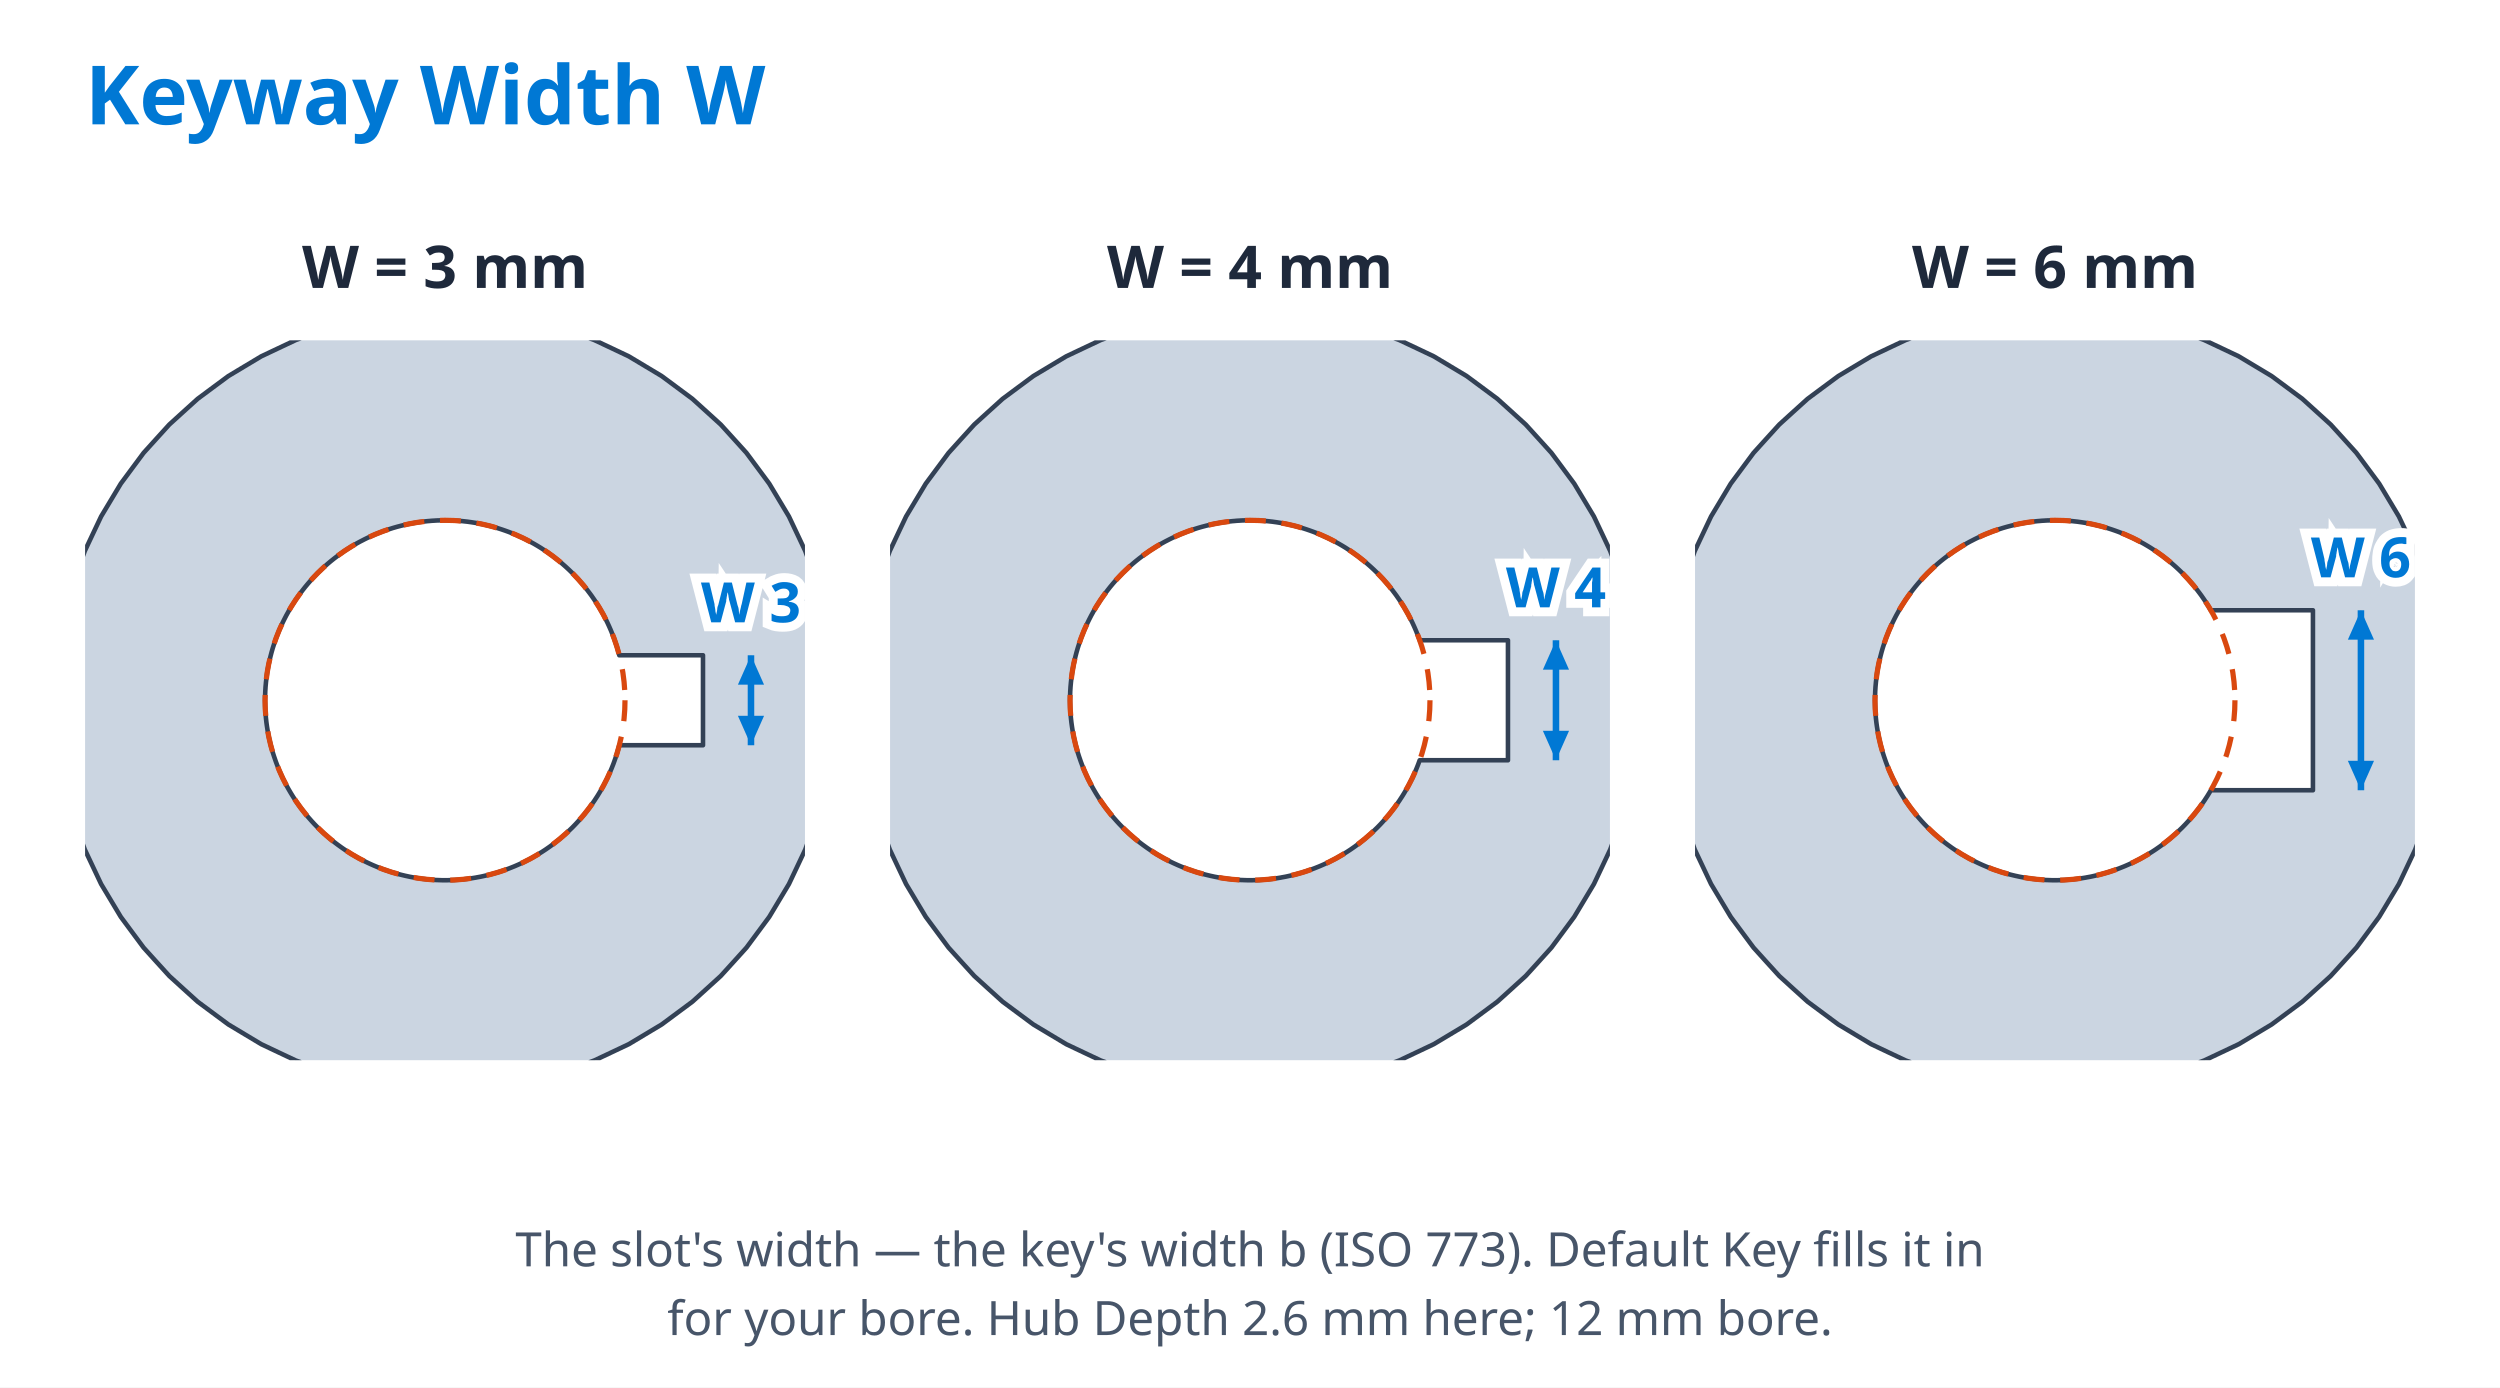
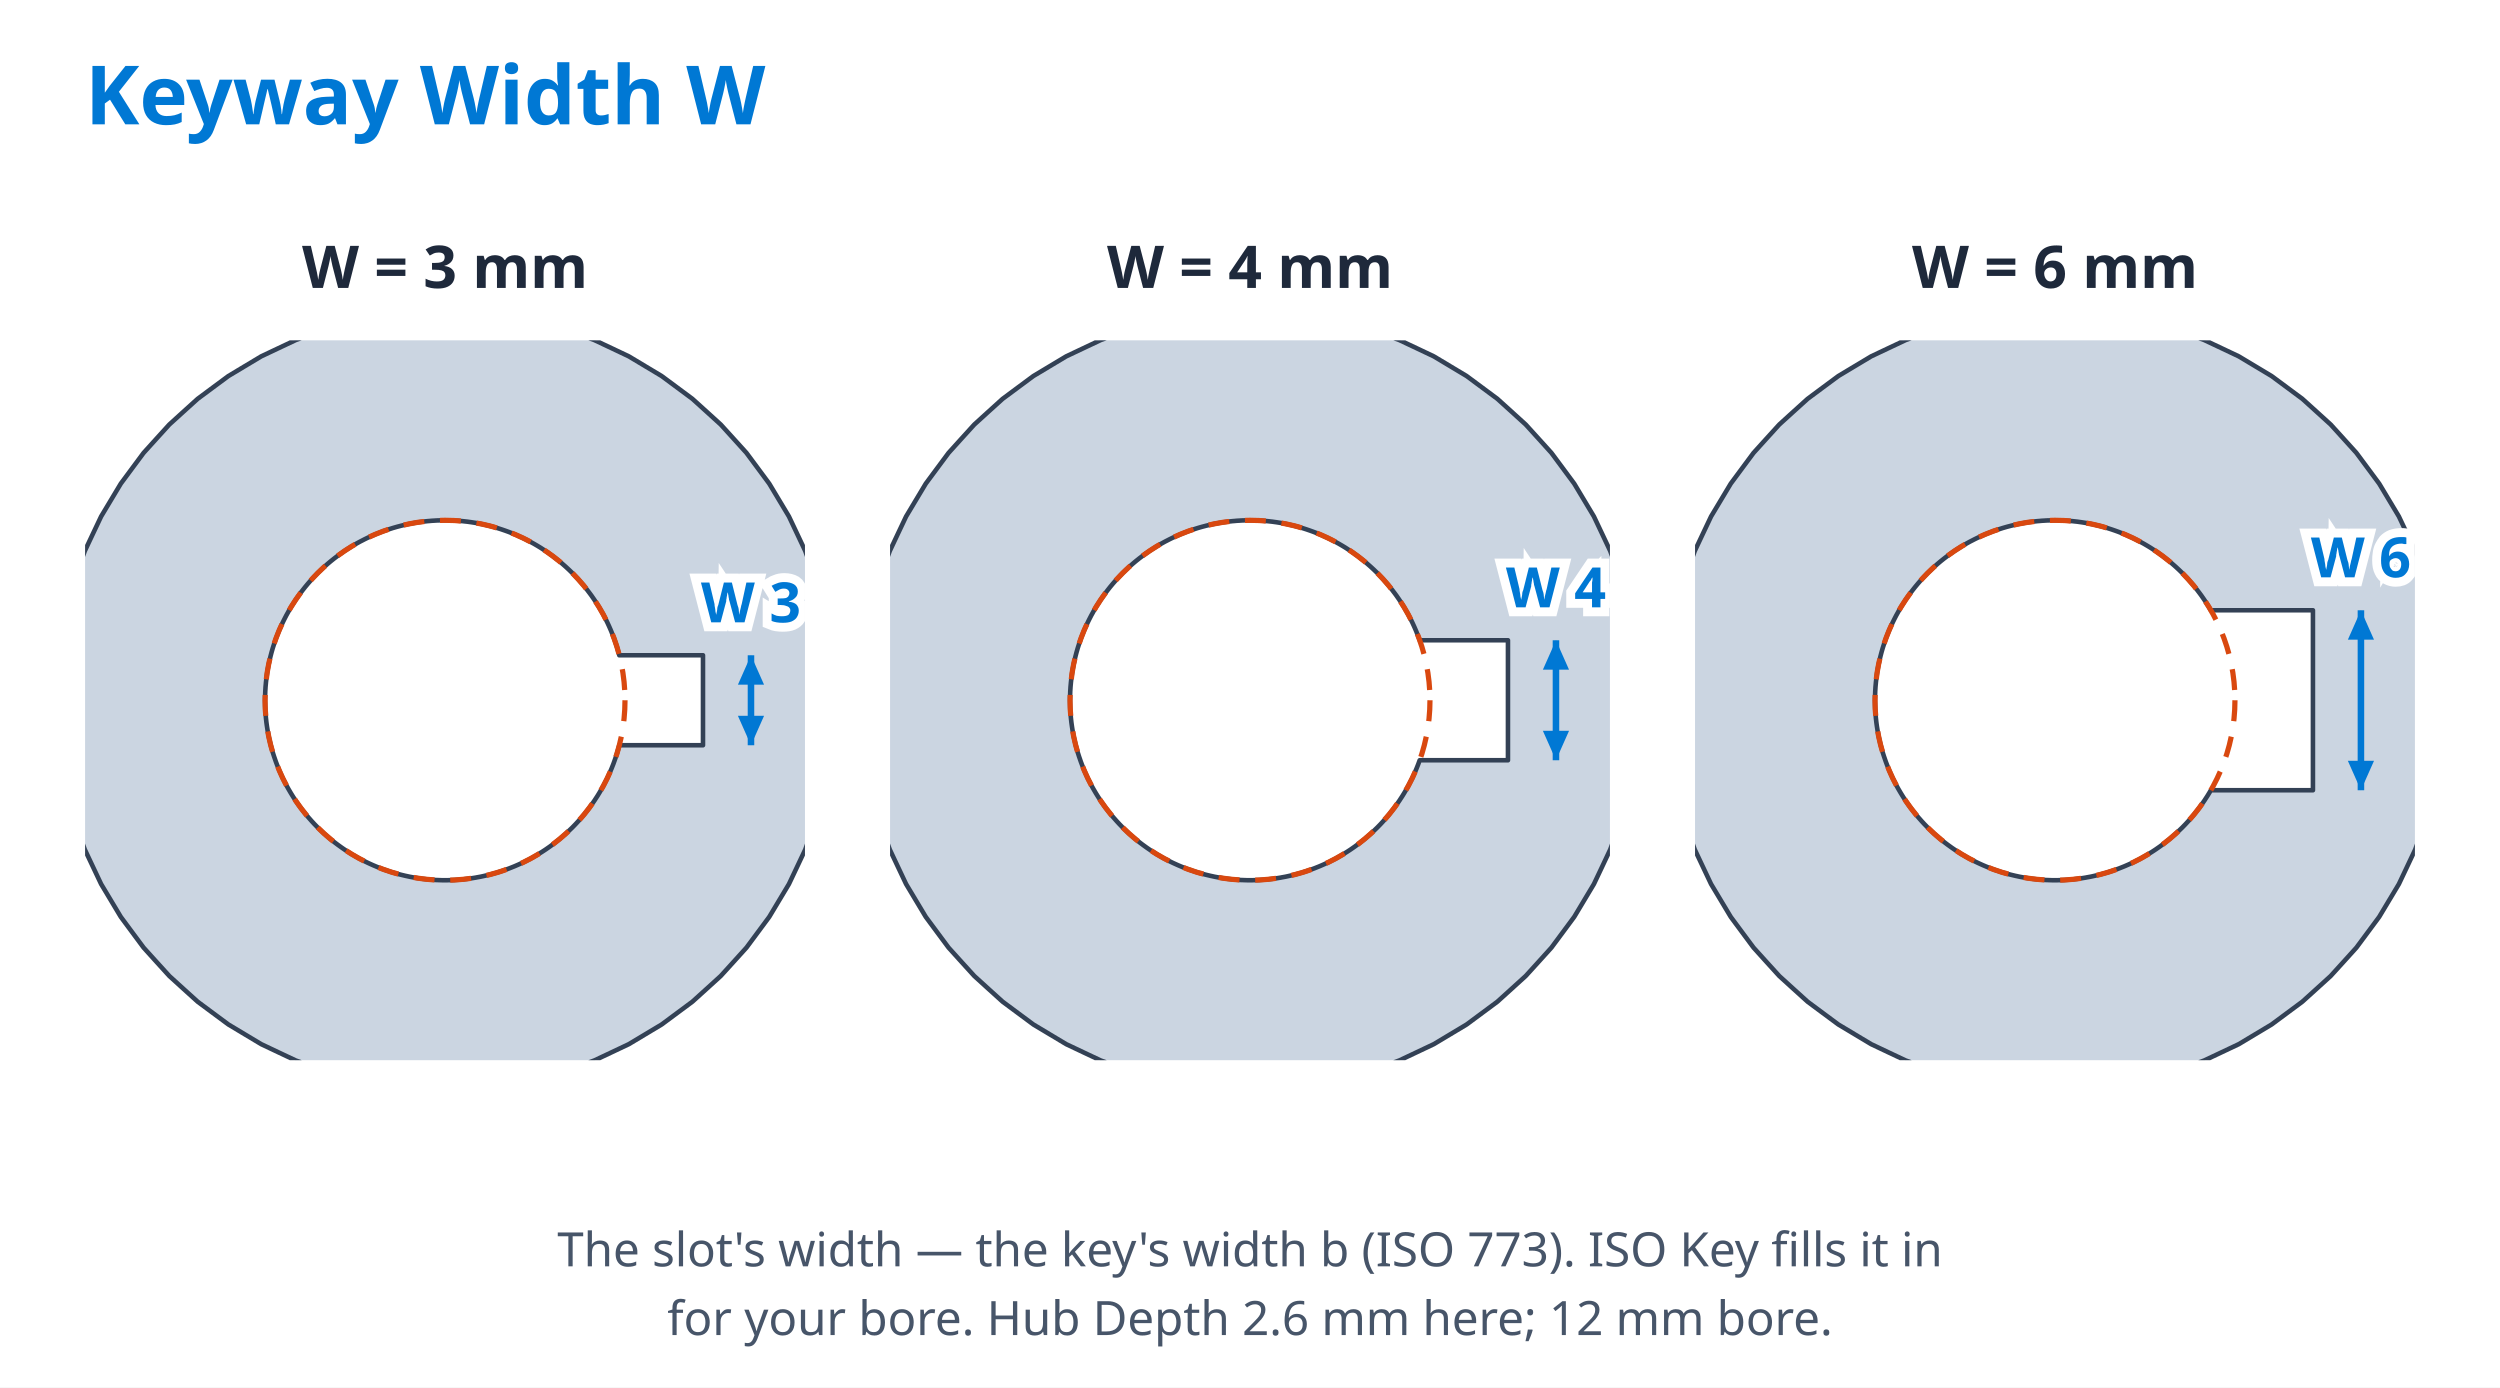
<svg xmlns="http://www.w3.org/2000/svg" width="764" height="424" viewBox="0 0 764 424" font-family="system-ui,Segoe UI,sans-serif">
  <defs>
    <marker id="arr" viewBox="0 0 10 10" refX="9" refY="5" markerWidth="5" markerHeight="5" orient="auto-start-reverse" markerUnits="strokeWidth">
      <path d="M0,1 L9,5 L0,9 z" fill="#0078d4" />
    </marker>
  </defs>
  <rect width="764" height="424" fill="#fff" />
  <text x="26" y="38" font-size="25" font-weight="700" fill="#0078d4">Keyway Width W</text>
  <text x="136.000" y="88.000" text-anchor="middle" font-size="18.000" font-weight="700" fill="#1e293b" font-family="system-ui,Segoe UI,sans-serif">W = 3 mm</text>
  <svg x="26.0" y="104.0" width="220.0" height="220.0" viewBox="-12.000 -12.000 24.000 24.000">
    <path d="M -12.010 4.975 L -11.738 5.551 L -11.465 6.128 L -11.137 6.675 L -10.809 7.222 L -10.429 7.735 L -10.049 8.247 L -9.621 8.720 L -9.192 9.192 L -8.720 9.621 L -8.247 10.049 L -7.735 10.429 L -7.222 10.809 L -6.675 11.137 L -6.128 11.465 L -5.552 11.738 L -4.975 12.010 L -4.374 12.225 L -3.774 12.440 L -3.155 12.595 L -2.536 12.750 L -1.905 12.844 L -1.274 12.937 L -0.637 12.969 L -0.000 13.000 L 0.637 12.969 L 1.274 12.937 L 1.905 12.844 L 2.536 12.750 L 3.155 12.595 L 3.774 12.440 L 4.374 12.225 L 4.975 12.010 L 5.551 11.738 L 6.128 11.465 L 6.675 11.137 L 7.222 10.809 L 7.735 10.429 L 8.247 10.049 L 8.720 9.621 L 9.192 9.192 L 9.621 8.720 L 10.049 8.247 L 10.429 7.735 L 10.809 7.222 L 11.137 6.675 L 11.465 6.128 L 11.738 5.552 L 12.010 4.975 L 12.225 4.374 L 12.440 3.774 L 12.595 3.155 L 12.750 2.536 L 12.844 1.905 L 12.937 1.274 L 12.969 0.637 L 13.000 -0.000 L 12.969 -0.637 L 12.937 -1.274 L 12.844 -1.905 L 12.750 -2.536 L 12.595 -3.155 L 12.440 -3.774 L 12.225 -4.374 L 12.010 -4.975 L 11.738 -5.551 L 11.465 -6.128 L 11.137 -6.675 L 10.809 -7.222 L 10.429 -7.735 L 10.049 -8.247 L 9.621 -8.720 L 9.192 -9.192 L 8.720 -9.621 L 8.247 -10.049 L 7.735 -10.429 L 7.222 -10.809 L 6.675 -11.137 L 6.128 -11.465 L 5.552 -11.738 L 4.975 -12.010 L 4.374 -12.225 L 3.774 -12.440 L 3.155 -12.595 L 2.536 -12.750 L 1.905 -12.844 L 1.274 -12.937 L 0.637 -12.969 L 0.000 -13.000 L -0.637 -12.969 L -1.274 -12.937 L -1.905 -12.844 L -2.536 -12.750 L -3.155 -12.595 L -3.774 -12.440 L -4.374 -12.225 L -4.975 -12.010 L -5.551 -11.738 L -6.128 -11.465 L -6.675 -11.137 L -7.222 -10.809 L -7.735 -10.429 L -8.247 -10.049 L -8.720 -9.621 L -9.192 -9.192 L -9.621 -8.720 L -10.049 -8.247 L -10.429 -7.735 L -10.809 -7.222 L -11.137 -6.675 L -11.465 -6.128 L -11.738 -5.552 L -12.010 -4.975 L -12.225 -4.374 L -12.440 -3.774 L -12.595 -3.155 L -12.750 -2.536 L -12.844 -1.905 L -12.937 -1.274 L -12.969 -0.637 L -13.000 -0.000 L -12.969 0.637 L -12.937 1.274 L -12.844 1.905 L -12.750 2.536 L -12.595 3.155 L -12.440 3.774 L -12.225 4.374 L -12.010 4.975 Z M -4.638 3.806 L -4.613 3.836 L -4.543 3.919 L -4.517 3.948 L -4.446 4.029 L -4.419 4.058 L -4.346 4.137 L -4.318 4.165 L -4.243 4.243 L -4.215 4.270 L -4.137 4.346 L -4.109 4.372 L -4.029 4.446 L -4.000 4.472 L -3.919 4.543 L -3.889 4.569 L -3.806 4.638 L -3.776 4.663 L -3.691 4.730 L -3.660 4.754 L -3.574 4.819 L -3.542 4.842 L -3.455 4.905 L -3.422 4.928 L -3.333 4.989 L -3.300 5.010 L -3.210 5.069 L -3.177 5.090 L -3.085 5.146 L -3.051 5.166 L -2.957 5.221 L -2.923 5.239 L -2.828 5.292 L -2.793 5.310 L -2.698 5.359 L -2.662 5.377 L -2.565 5.424 L -2.530 5.440 L -2.431 5.485 L -2.395 5.501 L -2.296 5.543 L -2.260 5.558 L -2.159 5.598 L -2.123 5.612 L -2.021 5.649 L -1.984 5.662 L -1.882 5.697 L -1.845 5.709 L -1.742 5.742 L -1.704 5.753 L -1.600 5.783 L -1.562 5.793 L -1.458 5.820 L -1.420 5.829 L -1.315 5.854 L -1.276 5.862 L -1.171 5.885 L -1.132 5.892 L -1.026 5.912 L -0.987 5.918 L -0.880 5.935 L -0.842 5.940 L -0.735 5.955 L -0.695 5.959 L -0.588 5.971 L -0.549 5.974 L -0.441 5.984 L -0.402 5.986 L -0.294 5.993 L -0.255 5.994 L -0.147 5.998 L -0.108 5.999 L -0.000 6.000 L 0.039 6.000 L 0.147 5.998 L 0.186 5.997 L 0.294 5.993 L 0.334 5.990 L 0.441 5.984 L 0.480 5.980 L 0.588 5.971 L 0.627 5.967 L 0.735 5.955 L 0.773 5.950 L 0.880 5.935 L 0.919 5.929 L 1.026 5.912 L 1.064 5.904 L 1.171 5.885 L 1.209 5.877 L 1.315 5.854 L 1.353 5.845 L 1.458 5.820 L 1.496 5.810 L 1.600 5.783 L 1.638 5.772 L 1.742 5.742 L 1.779 5.730 L 1.882 5.697 L 1.919 5.684 L 2.021 5.649 L 2.058 5.636 L 2.159 5.598 L 2.196 5.583 L 2.296 5.543 L 2.332 5.528 L 2.431 5.485 L 2.467 5.469 L 2.565 5.424 L 2.601 5.407 L 2.698 5.359 L 2.732 5.341 L 2.828 5.292 L 2.863 5.273 L 2.957 5.221 L 2.991 5.201 L 3.085 5.146 L 3.118 5.126 L 3.210 5.069 L 3.243 5.048 L 3.333 4.989 L 3.366 4.967 L 3.455 4.905 L 3.487 4.883 L 3.574 4.819 L 3.605 4.795 L 3.691 4.730 L 3.722 4.705 L 3.806 4.638 L 3.836 4.613 L 3.919 4.543 L 3.948 4.517 L 4.029 4.446 L 4.058 4.419 L 4.137 4.346 L 4.165 4.318 L 4.243 4.243 L 4.270 4.215 L 4.346 4.137 L 4.372 4.109 L 4.446 4.029 L 4.472 4.000 L 4.543 3.919 L 4.569 3.889 L 4.638 3.806 L 4.663 3.776 L 4.730 3.691 L 4.754 3.660 L 4.819 3.574 L 4.842 3.542 L 4.905 3.455 L 4.928 3.422 L 4.989 3.333 L 5.010 3.300 L 5.069 3.210 L 5.090 3.177 L 5.146 3.085 L 5.166 3.051 L 5.221 2.957 L 5.239 2.923 L 5.292 2.828 L 5.310 2.793 L 5.359 2.698 L 5.377 2.662 L 5.424 2.565 L 5.440 2.530 L 5.485 2.431 L 5.501 2.395 L 5.543 2.296 L 5.558 2.260 L 5.598 2.159 L 5.612 2.123 L 5.649 2.021 L 5.662 1.984 L 5.697 1.882 L 5.709 1.845 L 5.742 1.742 L 5.753 1.704 L 5.783 1.600 L 5.790 1.573 L 5.809 1.500 L 6.553 1.500 L 8.600 1.500 L 8.600 0.700 L 8.600 -1.500 L 7.856 -1.500 L 5.809 -1.500 L 5.802 -1.527 L 5.783 -1.600 L 5.772 -1.638 L 5.742 -1.742 L 5.730 -1.779 L 5.697 -1.882 L 5.684 -1.919 L 5.649 -2.021 L 5.636 -2.058 L 5.598 -2.159 L 5.583 -2.196 L 5.543 -2.296 L 5.528 -2.332 L 5.485 -2.431 L 5.469 -2.467 L 5.424 -2.565 L 5.407 -2.601 L 5.359 -2.698 L 5.341 -2.732 L 5.292 -2.828 L 5.273 -2.863 L 5.221 -2.957 L 5.201 -2.991 L 5.146 -3.085 L 5.126 -3.118 L 5.069 -3.210 L 5.048 -3.243 L 4.989 -3.333 L 4.967 -3.366 L 4.905 -3.455 L 4.883 -3.487 L 4.819 -3.574 L 4.795 -3.605 L 4.730 -3.691 L 4.705 -3.722 L 4.638 -3.806 L 4.613 -3.836 L 4.543 -3.919 L 4.517 -3.948 L 4.446 -4.029 L 4.419 -4.058 L 4.346 -4.137 L 4.318 -4.165 L 4.243 -4.243 L 4.215 -4.270 L 4.137 -4.346 L 4.109 -4.372 L 4.029 -4.446 L 4.000 -4.472 L 3.919 -4.543 L 3.889 -4.569 L 3.806 -4.638 L 3.776 -4.663 L 3.691 -4.730 L 3.660 -4.754 L 3.574 -4.819 L 3.542 -4.842 L 3.455 -4.905 L 3.422 -4.928 L 3.333 -4.989 L 3.300 -5.010 L 3.210 -5.069 L 3.177 -5.090 L 3.085 -5.146 L 3.051 -5.166 L 2.957 -5.221 L 2.923 -5.239 L 2.828 -5.292 L 2.793 -5.310 L 2.698 -5.359 L 2.662 -5.377 L 2.565 -5.424 L 2.530 -5.440 L 2.431 -5.485 L 2.395 -5.501 L 2.296 -5.543 L 2.260 -5.558 L 2.159 -5.598 L 2.123 -5.612 L 2.021 -5.649 L 1.984 -5.662 L 1.882 -5.697 L 1.845 -5.709 L 1.742 -5.742 L 1.704 -5.753 L 1.600 -5.783 L 1.562 -5.793 L 1.458 -5.820 L 1.420 -5.829 L 1.315 -5.854 L 1.276 -5.862 L 1.171 -5.885 L 1.132 -5.892 L 1.026 -5.912 L 0.987 -5.918 L 0.880 -5.935 L 0.842 -5.940 L 0.735 -5.955 L 0.695 -5.959 L 0.588 -5.971 L 0.549 -5.974 L 0.441 -5.984 L 0.402 -5.986 L 0.294 -5.993 L 0.255 -5.994 L 0.147 -5.998 L 0.108 -5.999 L 0.000 -6.000 L -0.039 -6.000 L -0.147 -5.998 L -0.186 -5.997 L -0.294 -5.993 L -0.334 -5.990 L -0.441 -5.984 L -0.480 -5.980 L -0.588 -5.971 L -0.627 -5.967 L -0.735 -5.955 L -0.773 -5.950 L -0.880 -5.935 L -0.919 -5.929 L -1.026 -5.912 L -1.064 -5.904 L -1.171 -5.885 L -1.209 -5.877 L -1.315 -5.854 L -1.353 -5.845 L -1.458 -5.820 L -1.496 -5.810 L -1.600 -5.783 L -1.638 -5.772 L -1.742 -5.742 L -1.779 -5.730 L -1.882 -5.697 L -1.919 -5.684 L -2.021 -5.649 L -2.058 -5.636 L -2.159 -5.598 L -2.196 -5.583 L -2.296 -5.543 L -2.332 -5.528 L -2.431 -5.485 L -2.467 -5.469 L -2.565 -5.424 L -2.601 -5.407 L -2.698 -5.359 L -2.732 -5.341 L -2.828 -5.292 L -2.863 -5.273 L -2.957 -5.221 L -2.991 -5.201 L -3.085 -5.146 L -3.118 -5.126 L -3.210 -5.069 L -3.243 -5.048 L -3.333 -4.989 L -3.366 -4.967 L -3.455 -4.905 L -3.487 -4.883 L -3.574 -4.819 L -3.605 -4.795 L -3.691 -4.730 L -3.722 -4.705 L -3.806 -4.638 L -3.836 -4.613 L -3.919 -4.543 L -3.948 -4.517 L -4.029 -4.446 L -4.058 -4.419 L -4.137 -4.346 L -4.165 -4.318 L -4.243 -4.243 L -4.270 -4.215 L -4.346 -4.137 L -4.372 -4.109 L -4.446 -4.029 L -4.472 -4.000 L -4.543 -3.919 L -4.569 -3.889 L -4.638 -3.806 L -4.663 -3.776 L -4.730 -3.691 L -4.754 -3.660 L -4.819 -3.574 L -4.842 -3.542 L -4.905 -3.455 L -4.928 -3.422 L -4.989 -3.333 L -5.010 -3.300 L -5.069 -3.210 L -5.090 -3.177 L -5.146 -3.085 L -5.166 -3.051 L -5.221 -2.957 L -5.239 -2.923 L -5.292 -2.828 L -5.310 -2.793 L -5.359 -2.698 L -5.377 -2.662 L -5.424 -2.565 L -5.440 -2.530 L -5.485 -2.431 L -5.501 -2.395 L -5.543 -2.296 L -5.558 -2.260 L -5.598 -2.159 L -5.612 -2.123 L -5.649 -2.021 L -5.662 -1.984 L -5.697 -1.882 L -5.709 -1.845 L -5.742 -1.742 L -5.753 -1.704 L -5.783 -1.600 L -5.793 -1.562 L -5.820 -1.458 L -5.829 -1.420 L -5.854 -1.315 L -5.862 -1.276 L -5.885 -1.171 L -5.892 -1.132 L -5.912 -1.026 L -5.918 -0.987 L -5.935 -0.880 L -5.940 -0.842 L -5.955 -0.735 L -5.959 -0.695 L -5.971 -0.588 L -5.974 -0.549 L -5.984 -0.441 L -5.986 -0.402 L -5.993 -0.294 L -5.994 -0.255 L -5.998 -0.147 L -5.999 -0.108 L -6.000 -0.000 L -6.000 0.039 L -5.998 0.147 L -5.997 0.186 L -5.993 0.294 L -5.990 0.334 L -5.984 0.441 L -5.980 0.480 L -5.971 0.588 L -5.967 0.627 L -5.955 0.735 L -5.950 0.773 L -5.935 0.880 L -5.929 0.919 L -5.912 1.026 L -5.904 1.064 L -5.885 1.171 L -5.877 1.209 L -5.854 1.315 L -5.845 1.353 L -5.820 1.458 L -5.810 1.496 L -5.783 1.600 L -5.772 1.638 L -5.742 1.742 L -5.730 1.779 L -5.697 1.882 L -5.684 1.919 L -5.649 2.021 L -5.636 2.058 L -5.598 2.159 L -5.583 2.196 L -5.543 2.296 L -5.528 2.332 L -5.485 2.431 L -5.469 2.467 L -5.424 2.565 L -5.407 2.601 L -5.359 2.698 L -5.341 2.732 L -5.292 2.828 L -5.273 2.863 L -5.221 2.957 L -5.201 2.991 L -5.146 3.085 L -5.126 3.118 L -5.069 3.210 L -5.048 3.243 L -4.989 3.333 L -4.967 3.366 L -4.905 3.455 L -4.883 3.487 L -4.819 3.574 L -4.795 3.605 L -4.730 3.691 L -4.705 3.722 L -4.638 3.806 Z" fill="#cbd5e1" fill-rule="evenodd" stroke="#334155" stroke-width="0.153" stroke-linejoin="round" />
    <circle r="6.0" fill="none" stroke="#d9480f" stroke-width="0.174" stroke-dasharray="0.698 0.524" />
    <line x1="10.200" y1="-1.500" x2="10.200" y2="1.500" stroke="#0078d4" stroke-width="0.218" marker-start="url(#arr)" marker-end="url(#arr)" />
    <text x="10.200" y="-2.600" text-anchor="middle" font-size="1.855" font-weight="700" fill="#0078d4" paint-order="stroke" stroke="#fff" stroke-width="0.593" font-family="system-ui,Segoe UI,sans-serif">W 3</text>
  </svg>
  <text x="382.000" y="88.000" text-anchor="middle" font-size="18.000" font-weight="700" fill="#1e293b" font-family="system-ui,Segoe UI,sans-serif">W = 4 mm</text>
  <svg x="272.0" y="104.0" width="220.0" height="220.0" viewBox="-12.000 -12.000 24.000 24.000">
    <path d="M -12.010 4.975 L -11.738 5.551 L -11.465 6.128 L -11.137 6.675 L -10.809 7.222 L -10.429 7.735 L -10.049 8.247 L -9.621 8.720 L -9.192 9.192 L -8.720 9.621 L -8.247 10.049 L -7.735 10.429 L -7.222 10.809 L -6.675 11.137 L -6.128 11.465 L -5.552 11.738 L -4.975 12.010 L -4.374 12.225 L -3.774 12.440 L -3.155 12.595 L -2.536 12.750 L -1.905 12.844 L -1.274 12.937 L -0.637 12.969 L -0.000 13.000 L 0.637 12.969 L 1.274 12.937 L 1.905 12.844 L 2.536 12.750 L 3.155 12.595 L 3.774 12.440 L 4.374 12.225 L 4.975 12.010 L 5.551 11.738 L 6.128 11.465 L 6.675 11.137 L 7.222 10.809 L 7.735 10.429 L 8.247 10.049 L 8.720 9.621 L 9.192 9.192 L 9.621 8.720 L 10.049 8.247 L 10.429 7.735 L 10.809 7.222 L 11.137 6.675 L 11.465 6.128 L 11.738 5.552 L 12.010 4.975 L 12.225 4.374 L 12.440 3.774 L 12.595 3.155 L 12.750 2.536 L 12.844 1.905 L 12.937 1.274 L 12.969 0.637 L 13.000 -0.000 L 12.969 -0.637 L 12.937 -1.274 L 12.844 -1.905 L 12.750 -2.536 L 12.595 -3.155 L 12.440 -3.774 L 12.225 -4.374 L 12.010 -4.975 L 11.738 -5.551 L 11.465 -6.128 L 11.137 -6.675 L 10.809 -7.222 L 10.429 -7.735 L 10.049 -8.247 L 9.621 -8.720 L 9.192 -9.192 L 8.720 -9.621 L 8.247 -10.049 L 7.735 -10.429 L 7.222 -10.809 L 6.675 -11.137 L 6.128 -11.465 L 5.552 -11.738 L 4.975 -12.010 L 4.374 -12.225 L 3.774 -12.440 L 3.155 -12.595 L 2.536 -12.750 L 1.905 -12.844 L 1.274 -12.937 L 0.637 -12.969 L 0.000 -13.000 L -0.637 -12.969 L -1.274 -12.937 L -1.905 -12.844 L -2.536 -12.750 L -3.155 -12.595 L -3.774 -12.440 L -4.374 -12.225 L -4.975 -12.010 L -5.551 -11.738 L -6.128 -11.465 L -6.675 -11.137 L -7.222 -10.809 L -7.735 -10.429 L -8.247 -10.049 L -8.720 -9.621 L -9.192 -9.192 L -9.621 -8.720 L -10.049 -8.247 L -10.429 -7.735 L -10.809 -7.222 L -11.137 -6.675 L -11.465 -6.128 L -11.738 -5.552 L -12.010 -4.975 L -12.225 -4.374 L -12.440 -3.774 L -12.595 -3.155 L -12.750 -2.536 L -12.844 -1.905 L -12.937 -1.274 L -12.969 -0.637 L -13.000 -0.000 L -12.969 0.637 L -12.937 1.274 L -12.844 1.905 L -12.750 2.536 L -12.595 3.155 L -12.440 3.774 L -12.225 4.374 L -12.010 4.975 Z M -4.638 3.806 L -4.613 3.836 L -4.543 3.919 L -4.517 3.948 L -4.446 4.029 L -4.419 4.058 L -4.346 4.137 L -4.318 4.165 L -4.243 4.243 L -4.215 4.270 L -4.137 4.346 L -4.109 4.372 L -4.029 4.446 L -4.000 4.472 L -3.919 4.543 L -3.889 4.569 L -3.806 4.638 L -3.776 4.663 L -3.691 4.730 L -3.660 4.754 L -3.574 4.819 L -3.542 4.842 L -3.455 4.905 L -3.422 4.928 L -3.333 4.989 L -3.300 5.010 L -3.210 5.069 L -3.177 5.090 L -3.085 5.146 L -3.051 5.166 L -2.957 5.221 L -2.923 5.239 L -2.828 5.292 L -2.793 5.310 L -2.698 5.359 L -2.662 5.377 L -2.565 5.424 L -2.530 5.440 L -2.431 5.485 L -2.395 5.501 L -2.296 5.543 L -2.260 5.558 L -2.159 5.598 L -2.123 5.612 L -2.021 5.649 L -1.984 5.662 L -1.882 5.697 L -1.845 5.709 L -1.742 5.742 L -1.704 5.753 L -1.600 5.783 L -1.562 5.793 L -1.458 5.820 L -1.420 5.829 L -1.315 5.854 L -1.276 5.862 L -1.171 5.885 L -1.132 5.892 L -1.026 5.912 L -0.987 5.918 L -0.880 5.935 L -0.842 5.940 L -0.735 5.955 L -0.695 5.959 L -0.588 5.971 L -0.549 5.974 L -0.441 5.984 L -0.402 5.986 L -0.294 5.993 L -0.255 5.994 L -0.147 5.998 L -0.108 5.999 L -0.000 6.000 L 0.039 6.000 L 0.147 5.998 L 0.186 5.997 L 0.294 5.993 L 0.334 5.990 L 0.441 5.984 L 0.480 5.980 L 0.588 5.971 L 0.627 5.967 L 0.735 5.955 L 0.773 5.950 L 0.880 5.935 L 0.919 5.929 L 1.026 5.912 L 1.064 5.904 L 1.171 5.885 L 1.209 5.877 L 1.315 5.854 L 1.353 5.845 L 1.458 5.820 L 1.496 5.810 L 1.600 5.783 L 1.638 5.772 L 1.742 5.742 L 1.779 5.730 L 1.882 5.697 L 1.919 5.684 L 2.021 5.649 L 2.058 5.636 L 2.159 5.598 L 2.196 5.583 L 2.296 5.543 L 2.332 5.528 L 2.431 5.485 L 2.467 5.469 L 2.565 5.424 L 2.601 5.407 L 2.698 5.359 L 2.732 5.341 L 2.828 5.292 L 2.863 5.273 L 2.957 5.221 L 2.991 5.201 L 3.085 5.146 L 3.118 5.126 L 3.210 5.069 L 3.243 5.048 L 3.333 4.989 L 3.366 4.967 L 3.455 4.905 L 3.487 4.883 L 3.574 4.819 L 3.605 4.795 L 3.691 4.730 L 3.722 4.705 L 3.806 4.638 L 3.836 4.613 L 3.919 4.543 L 3.948 4.517 L 4.029 4.446 L 4.058 4.419 L 4.137 4.346 L 4.165 4.318 L 4.243 4.243 L 4.270 4.215 L 4.346 4.137 L 4.372 4.109 L 4.446 4.029 L 4.472 4.000 L 4.543 3.919 L 4.569 3.889 L 4.638 3.806 L 4.663 3.776 L 4.730 3.691 L 4.754 3.660 L 4.819 3.574 L 4.842 3.542 L 4.905 3.455 L 4.928 3.422 L 4.989 3.333 L 5.010 3.300 L 5.069 3.210 L 5.090 3.177 L 5.146 3.085 L 5.166 3.051 L 5.221 2.957 L 5.239 2.923 L 5.292 2.828 L 5.310 2.793 L 5.359 2.698 L 5.377 2.662 L 5.424 2.565 L 5.440 2.530 L 5.485 2.431 L 5.501 2.395 L 5.543 2.296 L 5.558 2.260 L 5.598 2.159 L 5.612 2.123 L 5.649 2.021 L 5.651 2.016 L 5.657 2.000 L 6.441 2.000 L 8.600 2.000 L 8.600 0.934 L 8.600 -2.000 L 6.441 -2.000 L 5.657 -2.000 L 5.655 -2.006 L 5.649 -2.021 L 5.636 -2.058 L 5.598 -2.159 L 5.583 -2.196 L 5.543 -2.296 L 5.528 -2.332 L 5.485 -2.431 L 5.469 -2.467 L 5.424 -2.565 L 5.407 -2.601 L 5.359 -2.698 L 5.341 -2.732 L 5.292 -2.828 L 5.273 -2.863 L 5.221 -2.957 L 5.201 -2.991 L 5.146 -3.085 L 5.126 -3.118 L 5.069 -3.210 L 5.048 -3.243 L 4.989 -3.333 L 4.967 -3.366 L 4.905 -3.455 L 4.883 -3.487 L 4.819 -3.574 L 4.795 -3.605 L 4.730 -3.691 L 4.705 -3.722 L 4.638 -3.806 L 4.613 -3.836 L 4.543 -3.919 L 4.517 -3.948 L 4.446 -4.029 L 4.419 -4.058 L 4.346 -4.137 L 4.318 -4.165 L 4.243 -4.243 L 4.215 -4.270 L 4.137 -4.346 L 4.109 -4.372 L 4.029 -4.446 L 4.000 -4.472 L 3.919 -4.543 L 3.889 -4.569 L 3.806 -4.638 L 3.776 -4.663 L 3.691 -4.730 L 3.660 -4.754 L 3.574 -4.819 L 3.542 -4.842 L 3.455 -4.905 L 3.422 -4.928 L 3.333 -4.989 L 3.300 -5.010 L 3.210 -5.069 L 3.177 -5.090 L 3.085 -5.146 L 3.051 -5.166 L 2.957 -5.221 L 2.923 -5.239 L 2.828 -5.292 L 2.793 -5.310 L 2.698 -5.359 L 2.662 -5.377 L 2.565 -5.424 L 2.530 -5.440 L 2.431 -5.485 L 2.395 -5.501 L 2.296 -5.543 L 2.260 -5.558 L 2.159 -5.598 L 2.123 -5.612 L 2.021 -5.649 L 1.984 -5.662 L 1.882 -5.697 L 1.845 -5.709 L 1.742 -5.742 L 1.704 -5.753 L 1.600 -5.783 L 1.562 -5.793 L 1.458 -5.820 L 1.420 -5.829 L 1.315 -5.854 L 1.276 -5.862 L 1.171 -5.885 L 1.132 -5.892 L 1.026 -5.912 L 0.987 -5.918 L 0.880 -5.935 L 0.842 -5.940 L 0.735 -5.955 L 0.695 -5.959 L 0.588 -5.971 L 0.549 -5.974 L 0.441 -5.984 L 0.402 -5.986 L 0.294 -5.993 L 0.255 -5.994 L 0.147 -5.998 L 0.108 -5.999 L 0.000 -6.000 L -0.039 -6.000 L -0.147 -5.998 L -0.186 -5.997 L -0.294 -5.993 L -0.334 -5.990 L -0.441 -5.984 L -0.480 -5.980 L -0.588 -5.971 L -0.627 -5.967 L -0.735 -5.955 L -0.773 -5.950 L -0.880 -5.935 L -0.919 -5.929 L -1.026 -5.912 L -1.064 -5.904 L -1.171 -5.885 L -1.209 -5.877 L -1.315 -5.854 L -1.353 -5.845 L -1.458 -5.820 L -1.496 -5.810 L -1.600 -5.783 L -1.638 -5.772 L -1.742 -5.742 L -1.779 -5.730 L -1.882 -5.697 L -1.919 -5.684 L -2.021 -5.649 L -2.058 -5.636 L -2.159 -5.598 L -2.196 -5.583 L -2.296 -5.543 L -2.332 -5.528 L -2.431 -5.485 L -2.467 -5.469 L -2.565 -5.424 L -2.601 -5.407 L -2.698 -5.359 L -2.732 -5.341 L -2.828 -5.292 L -2.863 -5.273 L -2.957 -5.221 L -2.991 -5.201 L -3.085 -5.146 L -3.118 -5.126 L -3.210 -5.069 L -3.243 -5.048 L -3.333 -4.989 L -3.366 -4.967 L -3.455 -4.905 L -3.487 -4.883 L -3.574 -4.819 L -3.605 -4.795 L -3.691 -4.730 L -3.722 -4.705 L -3.806 -4.638 L -3.836 -4.613 L -3.919 -4.543 L -3.948 -4.517 L -4.029 -4.446 L -4.058 -4.419 L -4.137 -4.346 L -4.165 -4.318 L -4.243 -4.243 L -4.270 -4.215 L -4.346 -4.137 L -4.372 -4.109 L -4.446 -4.029 L -4.472 -4.000 L -4.543 -3.919 L -4.569 -3.889 L -4.638 -3.806 L -4.663 -3.776 L -4.730 -3.691 L -4.754 -3.660 L -4.819 -3.574 L -4.842 -3.542 L -4.905 -3.455 L -4.928 -3.422 L -4.989 -3.333 L -5.010 -3.300 L -5.069 -3.210 L -5.090 -3.177 L -5.146 -3.085 L -5.166 -3.051 L -5.221 -2.957 L -5.239 -2.923 L -5.292 -2.828 L -5.310 -2.793 L -5.359 -2.698 L -5.377 -2.662 L -5.424 -2.565 L -5.440 -2.530 L -5.485 -2.431 L -5.501 -2.395 L -5.543 -2.296 L -5.558 -2.260 L -5.598 -2.159 L -5.612 -2.123 L -5.649 -2.021 L -5.662 -1.984 L -5.697 -1.882 L -5.709 -1.845 L -5.742 -1.742 L -5.753 -1.704 L -5.783 -1.600 L -5.793 -1.562 L -5.820 -1.458 L -5.829 -1.420 L -5.854 -1.315 L -5.862 -1.276 L -5.885 -1.171 L -5.892 -1.132 L -5.912 -1.026 L -5.918 -0.987 L -5.935 -0.880 L -5.940 -0.842 L -5.955 -0.735 L -5.959 -0.695 L -5.971 -0.588 L -5.974 -0.549 L -5.984 -0.441 L -5.986 -0.402 L -5.993 -0.294 L -5.994 -0.255 L -5.998 -0.147 L -5.999 -0.108 L -6.000 -0.000 L -6.000 0.039 L -5.998 0.147 L -5.997 0.186 L -5.993 0.294 L -5.990 0.334 L -5.984 0.441 L -5.980 0.480 L -5.971 0.588 L -5.967 0.627 L -5.955 0.735 L -5.950 0.773 L -5.935 0.880 L -5.929 0.919 L -5.912 1.026 L -5.904 1.064 L -5.885 1.171 L -5.877 1.209 L -5.854 1.315 L -5.845 1.353 L -5.820 1.458 L -5.810 1.496 L -5.783 1.600 L -5.772 1.638 L -5.742 1.742 L -5.730 1.779 L -5.697 1.882 L -5.684 1.919 L -5.649 2.021 L -5.636 2.058 L -5.598 2.159 L -5.583 2.196 L -5.543 2.296 L -5.528 2.332 L -5.485 2.431 L -5.469 2.467 L -5.424 2.565 L -5.407 2.601 L -5.359 2.698 L -5.341 2.732 L -5.292 2.828 L -5.273 2.863 L -5.221 2.957 L -5.201 2.991 L -5.146 3.085 L -5.126 3.118 L -5.069 3.210 L -5.048 3.243 L -4.989 3.333 L -4.967 3.366 L -4.905 3.455 L -4.883 3.487 L -4.819 3.574 L -4.795 3.605 L -4.730 3.691 L -4.705 3.722 L -4.638 3.806 Z" fill="#cbd5e1" fill-rule="evenodd" stroke="#334155" stroke-width="0.153" stroke-linejoin="round" />
    <circle r="6.0" fill="none" stroke="#d9480f" stroke-width="0.174" stroke-dasharray="0.698 0.524" />
    <line x1="10.200" y1="-2.000" x2="10.200" y2="2.000" stroke="#0078d4" stroke-width="0.218" marker-start="url(#arr)" marker-end="url(#arr)" />
    <text x="10.200" y="-3.100" text-anchor="middle" font-size="1.855" font-weight="700" fill="#0078d4" paint-order="stroke" stroke="#fff" stroke-width="0.593" font-family="system-ui,Segoe UI,sans-serif">W 4</text>
  </svg>
  <text x="628.000" y="88.000" text-anchor="middle" font-size="18.000" font-weight="700" fill="#1e293b" font-family="system-ui,Segoe UI,sans-serif">W = 6 mm</text>
  <svg x="518.0" y="104.0" width="220.0" height="220.0" viewBox="-12.000 -12.000 24.000 24.000">
    <path d="M -12.010 4.975 L -11.738 5.551 L -11.465 6.128 L -11.137 6.675 L -10.809 7.222 L -10.429 7.735 L -10.049 8.247 L -9.621 8.720 L -9.192 9.192 L -8.720 9.621 L -8.247 10.049 L -7.735 10.429 L -7.222 10.809 L -6.675 11.137 L -6.128 11.465 L -5.552 11.738 L -4.975 12.010 L -4.374 12.225 L -3.774 12.440 L -3.155 12.595 L -2.536 12.750 L -1.905 12.844 L -1.274 12.937 L -0.637 12.969 L -0.000 13.000 L 0.637 12.969 L 1.274 12.937 L 1.905 12.844 L 2.536 12.750 L 3.155 12.595 L 3.774 12.440 L 4.374 12.225 L 4.975 12.010 L 5.551 11.738 L 6.128 11.465 L 6.675 11.137 L 7.222 10.809 L 7.735 10.429 L 8.247 10.049 L 8.720 9.621 L 9.192 9.192 L 9.621 8.720 L 10.049 8.247 L 10.429 7.735 L 10.809 7.222 L 11.137 6.675 L 11.465 6.128 L 11.738 5.552 L 12.010 4.975 L 12.225 4.374 L 12.440 3.774 L 12.595 3.155 L 12.750 2.536 L 12.844 1.905 L 12.937 1.274 L 12.969 0.637 L 13.000 -0.000 L 12.969 -0.637 L 12.937 -1.274 L 12.844 -1.905 L 12.750 -2.536 L 12.595 -3.155 L 12.440 -3.774 L 12.225 -4.374 L 12.010 -4.975 L 11.738 -5.551 L 11.465 -6.128 L 11.137 -6.675 L 10.809 -7.222 L 10.429 -7.735 L 10.049 -8.247 L 9.621 -8.720 L 9.192 -9.192 L 8.720 -9.621 L 8.247 -10.049 L 7.735 -10.429 L 7.222 -10.809 L 6.675 -11.137 L 6.128 -11.465 L 5.552 -11.738 L 4.975 -12.010 L 4.374 -12.225 L 3.774 -12.440 L 3.155 -12.595 L 2.536 -12.750 L 1.905 -12.844 L 1.274 -12.937 L 0.637 -12.969 L 0.000 -13.000 L -0.637 -12.969 L -1.274 -12.937 L -1.905 -12.844 L -2.536 -12.750 L -3.155 -12.595 L -3.774 -12.440 L -4.374 -12.225 L -4.975 -12.010 L -5.551 -11.738 L -6.128 -11.465 L -6.675 -11.137 L -7.222 -10.809 L -7.735 -10.429 L -8.247 -10.049 L -8.720 -9.621 L -9.192 -9.192 L -9.621 -8.720 L -10.049 -8.247 L -10.429 -7.735 L -10.809 -7.222 L -11.137 -6.675 L -11.465 -6.128 L -11.738 -5.552 L -12.010 -4.975 L -12.225 -4.374 L -12.440 -3.774 L -12.595 -3.155 L -12.750 -2.536 L -12.844 -1.905 L -12.937 -1.274 L -12.969 -0.637 L -13.000 -0.000 L -12.969 0.637 L -12.937 1.274 L -12.844 1.905 L -12.750 2.536 L -12.595 3.155 L -12.440 3.774 L -12.225 4.374 L -12.010 4.975 Z M -4.638 3.806 L -4.613 3.836 L -4.543 3.919 L -4.517 3.948 L -4.446 4.029 L -4.419 4.058 L -4.346 4.137 L -4.318 4.165 L -4.243 4.243 L -4.215 4.270 L -4.137 4.346 L -4.109 4.372 L -4.029 4.446 L -4.000 4.472 L -3.919 4.543 L -3.889 4.569 L -3.806 4.638 L -3.776 4.663 L -3.691 4.730 L -3.660 4.754 L -3.574 4.819 L -3.542 4.842 L -3.455 4.905 L -3.422 4.928 L -3.333 4.989 L -3.300 5.010 L -3.210 5.069 L -3.177 5.090 L -3.085 5.146 L -3.051 5.166 L -2.957 5.221 L -2.923 5.239 L -2.828 5.292 L -2.793 5.310 L -2.698 5.359 L -2.662 5.377 L -2.565 5.424 L -2.530 5.440 L -2.431 5.485 L -2.395 5.501 L -2.296 5.543 L -2.260 5.558 L -2.159 5.598 L -2.123 5.612 L -2.021 5.649 L -1.984 5.662 L -1.882 5.697 L -1.845 5.709 L -1.742 5.742 L -1.704 5.753 L -1.600 5.783 L -1.562 5.793 L -1.458 5.820 L -1.420 5.829 L -1.315 5.854 L -1.276 5.862 L -1.171 5.885 L -1.132 5.892 L -1.026 5.912 L -0.987 5.918 L -0.880 5.935 L -0.842 5.940 L -0.735 5.955 L -0.695 5.959 L -0.588 5.971 L -0.549 5.974 L -0.441 5.984 L -0.402 5.986 L -0.294 5.993 L -0.255 5.994 L -0.147 5.998 L -0.108 5.999 L -0.000 6.000 L 0.039 6.000 L 0.147 5.998 L 0.186 5.997 L 0.294 5.993 L 0.334 5.990 L 0.441 5.984 L 0.480 5.980 L 0.588 5.971 L 0.627 5.967 L 0.735 5.955 L 0.773 5.950 L 0.880 5.935 L 0.919 5.929 L 1.026 5.912 L 1.064 5.904 L 1.171 5.885 L 1.209 5.877 L 1.315 5.854 L 1.353 5.845 L 1.458 5.820 L 1.496 5.810 L 1.600 5.783 L 1.638 5.772 L 1.742 5.742 L 1.779 5.730 L 1.882 5.697 L 1.919 5.684 L 2.021 5.649 L 2.058 5.636 L 2.159 5.598 L 2.196 5.583 L 2.296 5.543 L 2.332 5.528 L 2.431 5.485 L 2.467 5.469 L 2.565 5.424 L 2.601 5.407 L 2.698 5.359 L 2.732 5.341 L 2.828 5.292 L 2.863 5.273 L 2.957 5.221 L 2.991 5.201 L 3.085 5.146 L 3.118 5.126 L 3.210 5.069 L 3.243 5.048 L 3.333 4.989 L 3.366 4.967 L 3.455 4.905 L 3.487 4.883 L 3.574 4.819 L 3.605 4.795 L 3.691 4.730 L 3.722 4.705 L 3.806 4.638 L 3.836 4.613 L 3.919 4.543 L 3.948 4.517 L 4.029 4.446 L 4.058 4.419 L 4.137 4.346 L 4.165 4.318 L 4.243 4.243 L 4.270 4.215 L 4.346 4.137 L 4.372 4.109 L 4.446 4.029 L 4.472 4.000 L 4.543 3.919 L 4.569 3.889 L 4.638 3.806 L 4.663 3.776 L 4.730 3.691 L 4.754 3.660 L 4.819 3.574 L 4.842 3.542 L 4.905 3.455 L 4.928 3.422 L 4.989 3.333 L 5.010 3.300 L 5.069 3.210 L 5.090 3.177 L 5.146 3.085 L 5.160 3.062 L 5.196 3.000 L 6.103 3.000 L 8.600 3.000 L 8.600 1.400 L 8.600 -3.000 L 7.692 -3.000 L 5.196 -3.000 L 5.183 -3.023 L 5.146 -3.085 L 5.126 -3.118 L 5.069 -3.210 L 5.048 -3.243 L 4.989 -3.333 L 4.967 -3.366 L 4.905 -3.455 L 4.883 -3.487 L 4.819 -3.574 L 4.795 -3.605 L 4.730 -3.691 L 4.705 -3.722 L 4.638 -3.806 L 4.613 -3.836 L 4.543 -3.919 L 4.517 -3.948 L 4.446 -4.029 L 4.419 -4.058 L 4.346 -4.137 L 4.318 -4.165 L 4.243 -4.243 L 4.215 -4.270 L 4.137 -4.346 L 4.109 -4.372 L 4.029 -4.446 L 4.000 -4.472 L 3.919 -4.543 L 3.889 -4.569 L 3.806 -4.638 L 3.776 -4.663 L 3.691 -4.730 L 3.660 -4.754 L 3.574 -4.819 L 3.542 -4.842 L 3.455 -4.905 L 3.422 -4.928 L 3.333 -4.989 L 3.300 -5.010 L 3.210 -5.069 L 3.177 -5.090 L 3.085 -5.146 L 3.051 -5.166 L 2.957 -5.221 L 2.923 -5.239 L 2.828 -5.292 L 2.793 -5.310 L 2.698 -5.359 L 2.662 -5.377 L 2.565 -5.424 L 2.530 -5.440 L 2.431 -5.485 L 2.395 -5.501 L 2.296 -5.543 L 2.260 -5.558 L 2.159 -5.598 L 2.123 -5.612 L 2.021 -5.649 L 1.984 -5.662 L 1.882 -5.697 L 1.845 -5.709 L 1.742 -5.742 L 1.704 -5.753 L 1.600 -5.783 L 1.562 -5.793 L 1.458 -5.820 L 1.420 -5.829 L 1.315 -5.854 L 1.276 -5.862 L 1.171 -5.885 L 1.132 -5.892 L 1.026 -5.912 L 0.987 -5.918 L 0.880 -5.935 L 0.842 -5.940 L 0.735 -5.955 L 0.695 -5.959 L 0.588 -5.971 L 0.549 -5.974 L 0.441 -5.984 L 0.402 -5.986 L 0.294 -5.993 L 0.255 -5.994 L 0.147 -5.998 L 0.108 -5.999 L 0.000 -6.000 L -0.039 -6.000 L -0.147 -5.998 L -0.186 -5.997 L -0.294 -5.993 L -0.334 -5.990 L -0.441 -5.984 L -0.480 -5.980 L -0.588 -5.971 L -0.627 -5.967 L -0.735 -5.955 L -0.773 -5.950 L -0.880 -5.935 L -0.919 -5.929 L -1.026 -5.912 L -1.064 -5.904 L -1.171 -5.885 L -1.209 -5.877 L -1.315 -5.854 L -1.353 -5.845 L -1.458 -5.820 L -1.496 -5.810 L -1.600 -5.783 L -1.638 -5.772 L -1.742 -5.742 L -1.779 -5.730 L -1.882 -5.697 L -1.919 -5.684 L -2.021 -5.649 L -2.058 -5.636 L -2.159 -5.598 L -2.196 -5.583 L -2.296 -5.543 L -2.332 -5.528 L -2.431 -5.485 L -2.467 -5.469 L -2.565 -5.424 L -2.601 -5.407 L -2.698 -5.359 L -2.732 -5.341 L -2.828 -5.292 L -2.863 -5.273 L -2.957 -5.221 L -2.991 -5.201 L -3.085 -5.146 L -3.118 -5.126 L -3.210 -5.069 L -3.243 -5.048 L -3.333 -4.989 L -3.366 -4.967 L -3.455 -4.905 L -3.487 -4.883 L -3.574 -4.819 L -3.605 -4.795 L -3.691 -4.730 L -3.722 -4.705 L -3.806 -4.638 L -3.836 -4.613 L -3.919 -4.543 L -3.948 -4.517 L -4.029 -4.446 L -4.058 -4.419 L -4.137 -4.346 L -4.165 -4.318 L -4.243 -4.243 L -4.270 -4.215 L -4.346 -4.137 L -4.372 -4.109 L -4.446 -4.029 L -4.472 -4.000 L -4.543 -3.919 L -4.569 -3.889 L -4.638 -3.806 L -4.663 -3.776 L -4.730 -3.691 L -4.754 -3.660 L -4.819 -3.574 L -4.842 -3.542 L -4.905 -3.455 L -4.928 -3.422 L -4.989 -3.333 L -5.010 -3.300 L -5.069 -3.210 L -5.090 -3.177 L -5.146 -3.085 L -5.166 -3.051 L -5.221 -2.957 L -5.239 -2.923 L -5.292 -2.828 L -5.310 -2.793 L -5.359 -2.698 L -5.377 -2.662 L -5.424 -2.565 L -5.440 -2.530 L -5.485 -2.431 L -5.501 -2.395 L -5.543 -2.296 L -5.558 -2.260 L -5.598 -2.159 L -5.612 -2.123 L -5.649 -2.021 L -5.662 -1.984 L -5.697 -1.882 L -5.709 -1.845 L -5.742 -1.742 L -5.753 -1.704 L -5.783 -1.600 L -5.793 -1.562 L -5.820 -1.458 L -5.829 -1.420 L -5.854 -1.315 L -5.862 -1.276 L -5.885 -1.171 L -5.892 -1.132 L -5.912 -1.026 L -5.918 -0.987 L -5.935 -0.880 L -5.940 -0.842 L -5.955 -0.735 L -5.959 -0.695 L -5.971 -0.588 L -5.974 -0.549 L -5.984 -0.441 L -5.986 -0.402 L -5.993 -0.294 L -5.994 -0.255 L -5.998 -0.147 L -5.999 -0.108 L -6.000 -0.000 L -6.000 0.039 L -5.998 0.147 L -5.997 0.186 L -5.993 0.294 L -5.990 0.334 L -5.984 0.441 L -5.980 0.480 L -5.971 0.588 L -5.967 0.627 L -5.955 0.735 L -5.950 0.773 L -5.935 0.880 L -5.929 0.919 L -5.912 1.026 L -5.904 1.064 L -5.885 1.171 L -5.877 1.209 L -5.854 1.315 L -5.845 1.353 L -5.820 1.458 L -5.810 1.496 L -5.783 1.600 L -5.772 1.638 L -5.742 1.742 L -5.730 1.779 L -5.697 1.882 L -5.684 1.919 L -5.649 2.021 L -5.636 2.058 L -5.598 2.159 L -5.583 2.196 L -5.543 2.296 L -5.528 2.332 L -5.485 2.431 L -5.469 2.467 L -5.424 2.565 L -5.407 2.601 L -5.359 2.698 L -5.341 2.732 L -5.292 2.828 L -5.273 2.863 L -5.221 2.957 L -5.201 2.991 L -5.146 3.085 L -5.126 3.118 L -5.069 3.210 L -5.048 3.243 L -4.989 3.333 L -4.967 3.366 L -4.905 3.455 L -4.883 3.487 L -4.819 3.574 L -4.795 3.605 L -4.730 3.691 L -4.705 3.722 L -4.638 3.806 Z" fill="#cbd5e1" fill-rule="evenodd" stroke="#334155" stroke-width="0.153" stroke-linejoin="round" />
    <circle r="6.0" fill="none" stroke="#d9480f" stroke-width="0.174" stroke-dasharray="0.698 0.524" />
    <line x1="10.200" y1="-3.000" x2="10.200" y2="3.000" stroke="#0078d4" stroke-width="0.218" marker-start="url(#arr)" marker-end="url(#arr)" />
    <text x="10.200" y="-4.100" text-anchor="middle" font-size="1.855" font-weight="700" fill="#0078d4" paint-order="stroke" stroke="#fff" stroke-width="0.593" font-family="system-ui,Segoe UI,sans-serif">W 6</text>
  </svg>
-   <text x="382.000" y="387.000" text-anchor="middle" font-size="14.500" font-weight="400" fill="#475569" font-family="system-ui,Segoe UI,sans-serif">The slot's width — the key's width b (ISO 773). Default Key fills it in</text>
+   <text x="382.000" y="387.000" text-anchor="middle" font-size="14.500" font-weight="400" fill="#475569" font-family="system-ui,Segoe UI,sans-serif">The slot's width — the key's width b (ISO 773). ISO Key fills it in</text>
  <text x="382.000" y="408.000" text-anchor="middle" font-size="14.500" font-weight="400" fill="#475569" font-family="system-ui,Segoe UI,sans-serif">for your bore. Hub Depth 2.6 mm here; 12 mm bore.</text>
</svg>
